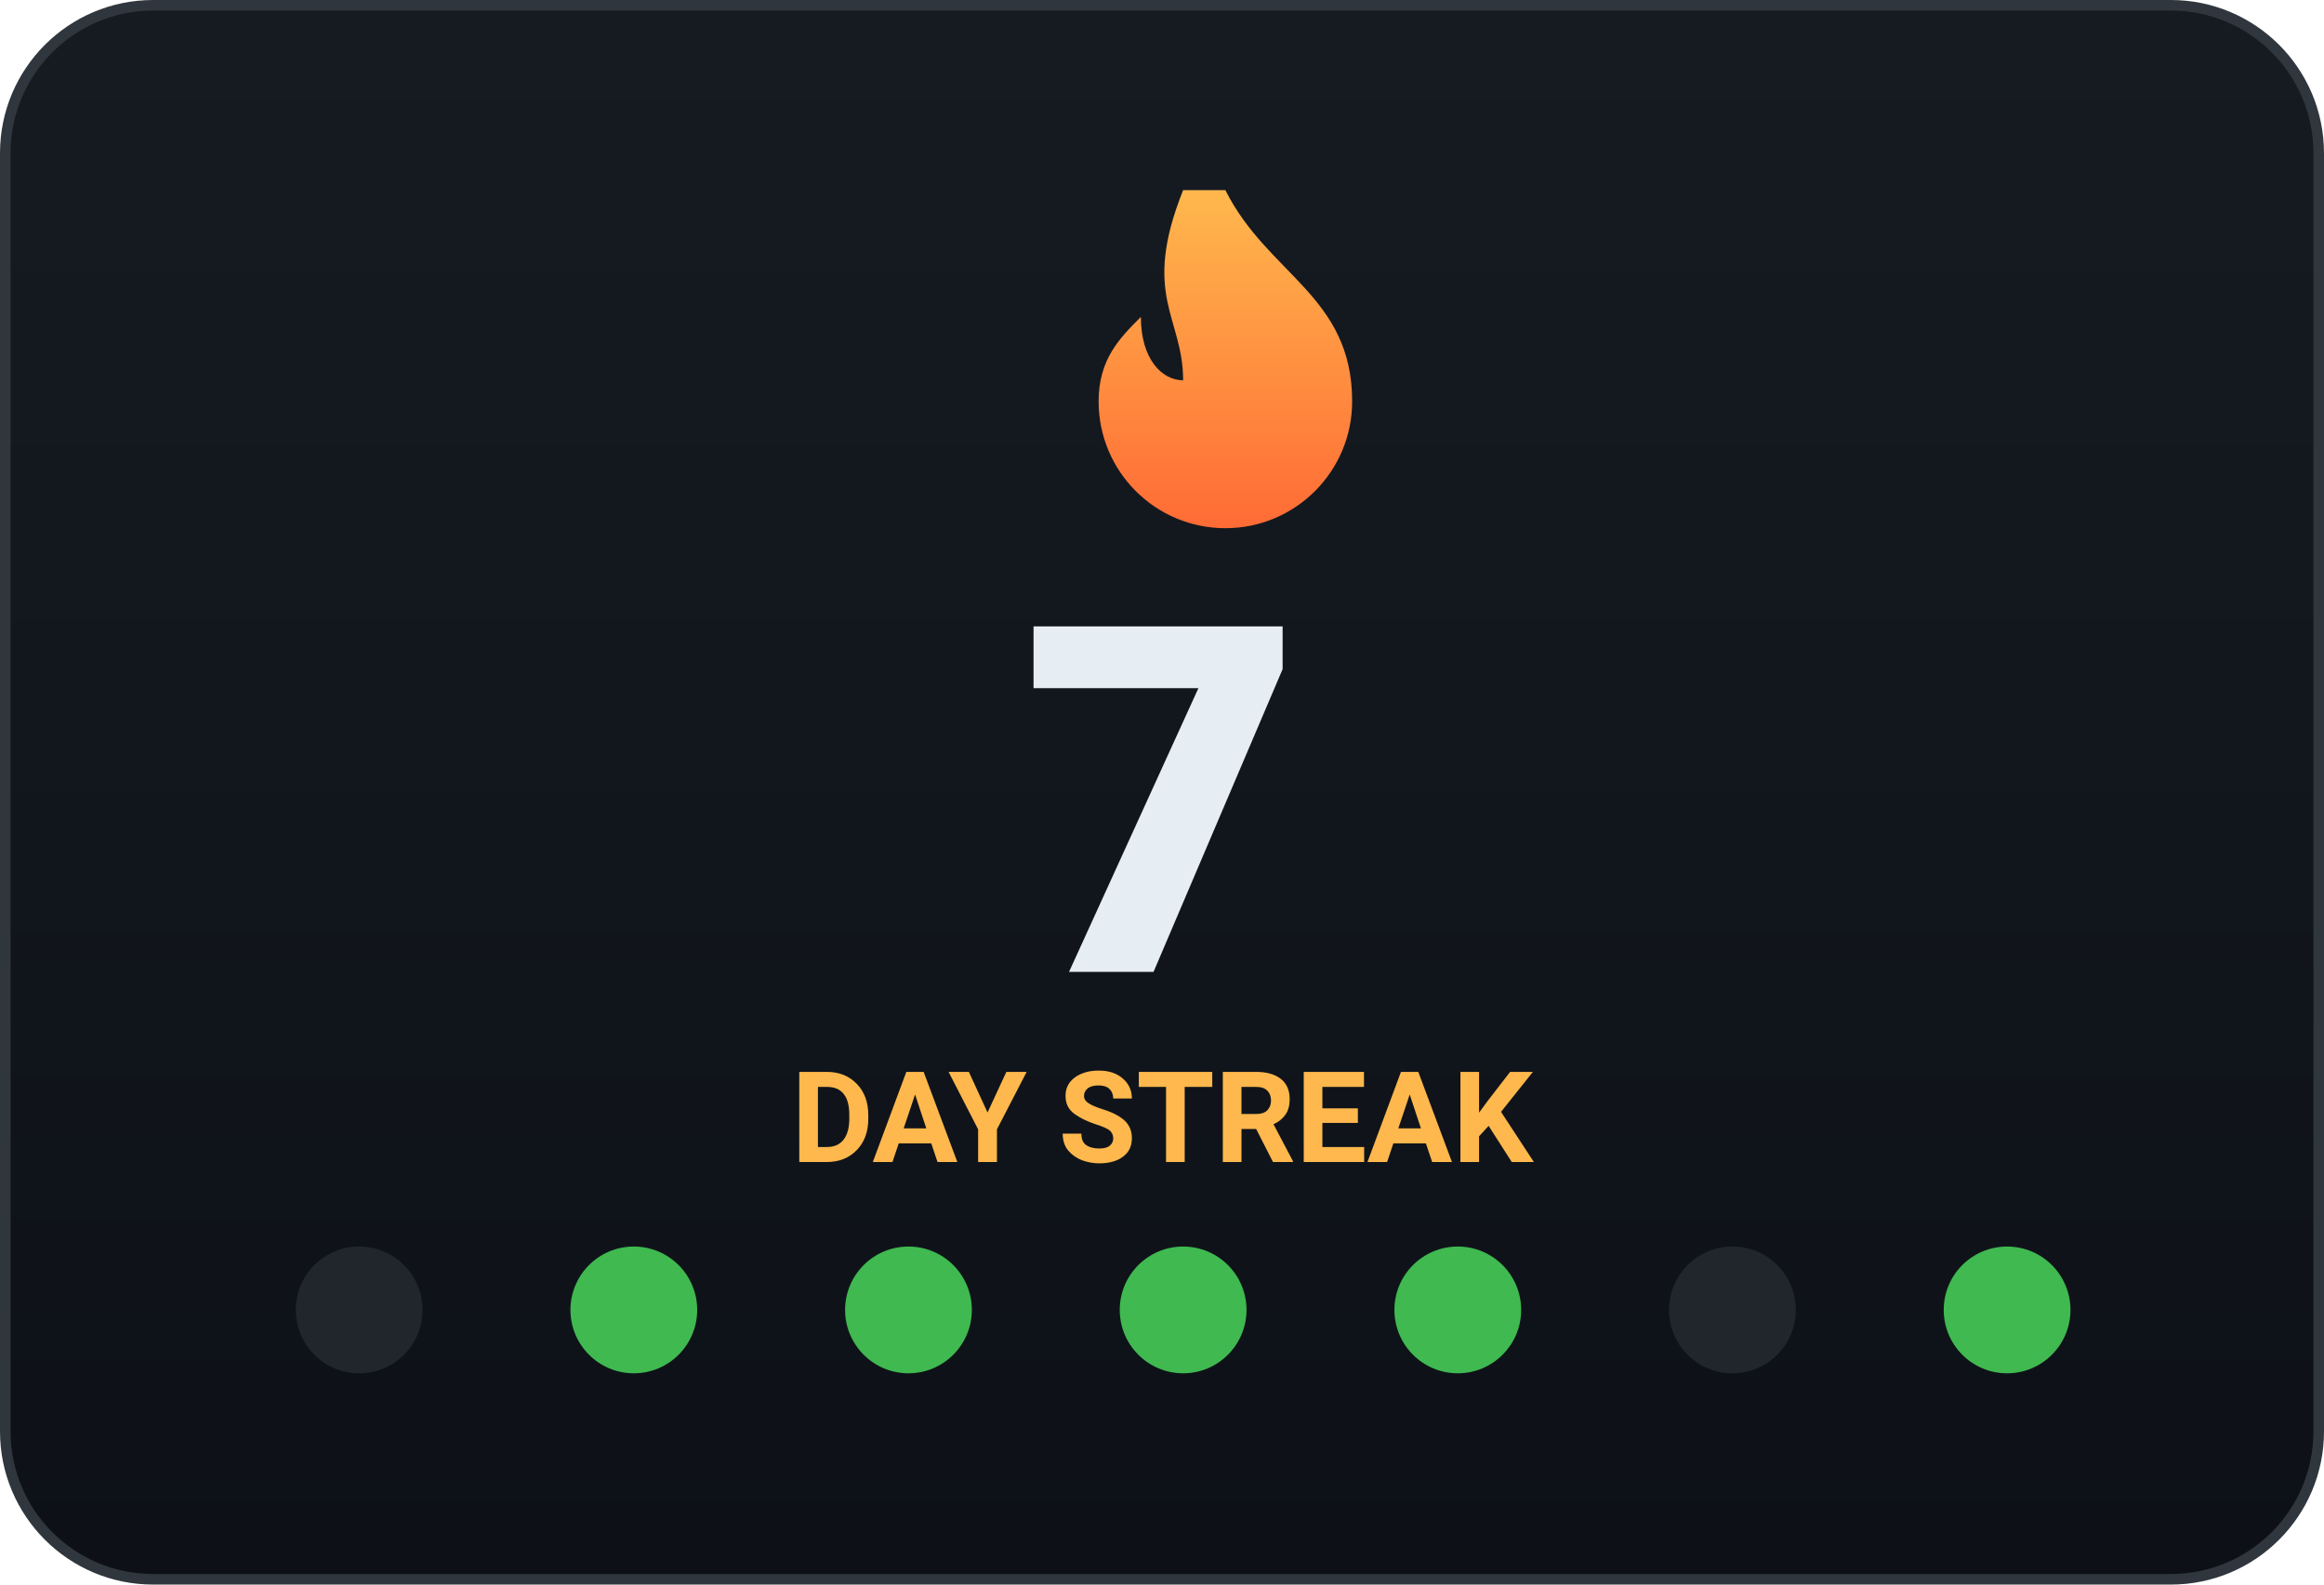
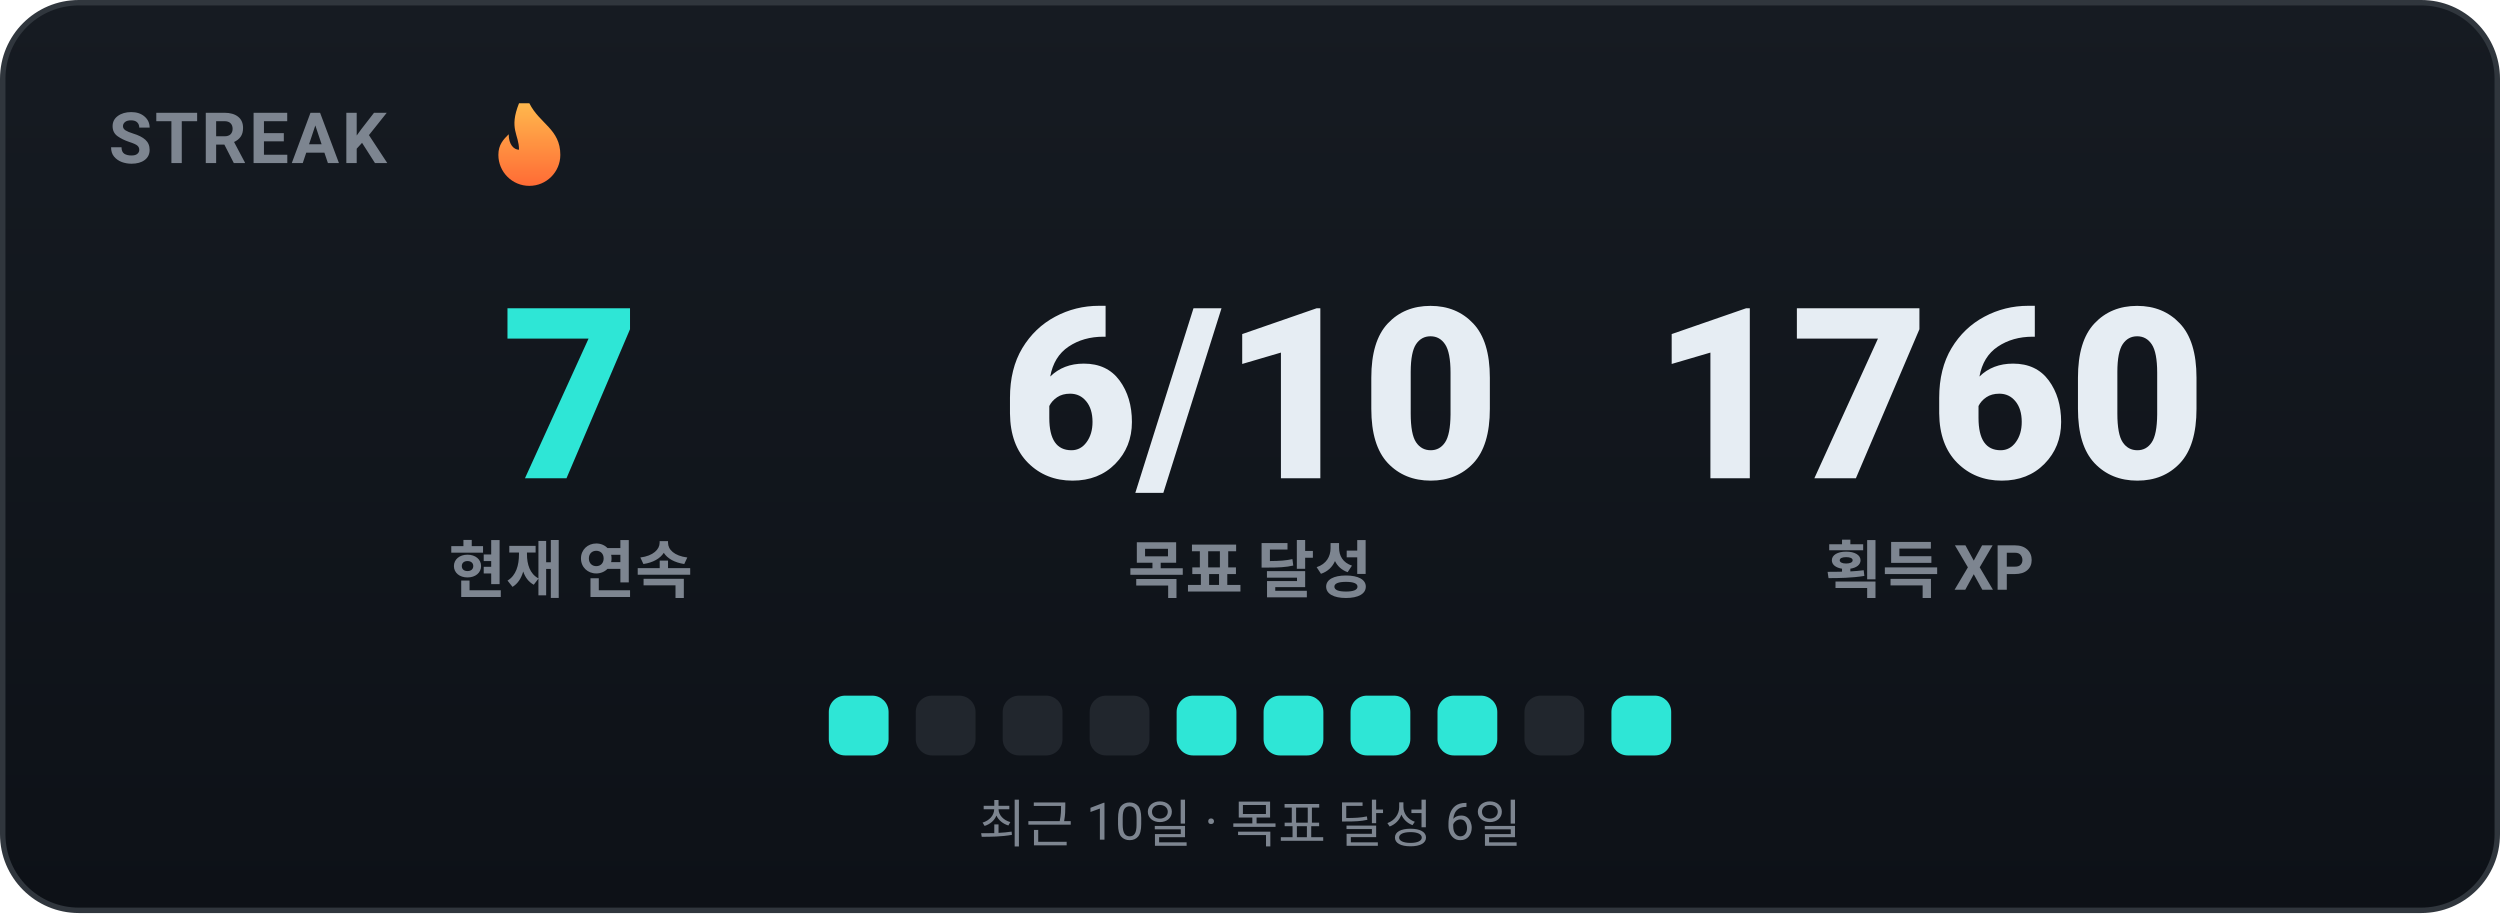
- <svg xmlns="http://www.w3.org/2000/svg" width="220" height="150" viewBox="0 0 220 150" role="img" font-family="-apple-system,BlinkMacSystemFont,'Segoe UI',Roboto,'Apple SD Gothic Neo','Malgun Gothic',sans-serif">
+ <svg xmlns="http://www.w3.org/2000/svg" width="460" height="168" viewBox="0 0 460 168" role="img" font-family="-apple-system,BlinkMacSystemFont,'Segoe UI',Roboto,'Apple SD Gothic Neo','Malgun Gothic',sans-serif">
  <defs>
    <linearGradient id="bgg" x1="0" y1="0" x2="0" y2="1">
      <stop offset="0" stop-color="#161b22" />
      <stop offset="1" stop-color="#0d1117" />
    </linearGradient>
    <linearGradient id="flame" x1="0" y1="0" x2="0" y2="1">
      <stop offset="0" stop-color="#ffb84d" />
      <stop offset="1" stop-color="#ff6b35" />
    </linearGradient>
  </defs>
-   <rect x="0.5" y="0.5" width="219" height="149" rx="14" fill="url(#bgg)" stroke="#30363d" />
-   <path transform="translate(92 18) scale(2)" fill="url(#flame)" d="M12 0c2 4 6 5 6 10a6 6 0 1 1-12 0c0-2 1-3 2-4 0 2 1 3 2 3 0-3-2-4 0-9z" />
-   <text x="110" y="92" text-anchor="middle" font-size="46" font-weight="800" fill="#e6edf3">7</text>
-   <text x="110" y="110" text-anchor="middle" font-size="12" font-weight="600" fill="#ffb84d">DAY STREAK</text>
-   <circle cx="34" cy="124" r="6" fill="#21262d" />
-   <circle cx="60" cy="124" r="6" fill="#3fb950" />
-   <circle cx="86" cy="124" r="6" fill="#3fb950" />
-   <circle cx="112" cy="124" r="6" fill="#3fb950" />
-   <circle cx="138" cy="124" r="6" fill="#3fb950" />
-   <circle cx="164" cy="124" r="6" fill="#21262d" />
-   <circle cx="190" cy="124" r="6" fill="#3fb950" />
+   <rect x="0.5" y="0.5" width="459" height="167" rx="14" fill="url(#bgg)" stroke="#30363d" />
+   <text x="20" y="30" font-family="-apple-system,BlinkMacSystemFont,'Segoe UI',Roboto,'Apple SD Gothic Neo','Malgun Gothic',sans-serif" font-size="13" font-weight="700" fill="#7d8590" letter-spacing="0.5">STREAK</text>
+   <path transform="translate(86 19) scale(0.95)" fill="url(#flame)" d="M12 0c2 4 6 5 6 10a6 6 0 1 1-12 0c0-2 1-3 2-4 0 2 1 3 2 3 0-3-2-4 0-9z" />
+   <text x="105" y="88" text-anchor="middle" font-size="44" font-weight="800" fill="#2ee6d6">7</text>
+   <text x="105" y="109" text-anchor="middle" font-size="11.5" font-weight="600" fill="#7d8590">현재 연속</text>
+   <text x="230" y="88" text-anchor="middle" font-size="44" font-weight="800" fill="#e6edf3">6/10</text>
+   <text x="230" y="109" text-anchor="middle" font-size="11.5" font-weight="600" fill="#7d8590">목표 달성</text>
+   <text x="355" y="88" text-anchor="middle" font-size="44" font-weight="800" fill="#e6edf3">1760</text>
+   <text x="355" y="109" text-anchor="middle" font-size="11.5" font-weight="600" fill="#7d8590">획득 XP</text>
+   <rect x="152.5" y="128" width="11" height="11" rx="3" fill="#2ee6d6" />
+   <rect x="168.5" y="128" width="11" height="11" rx="3" fill="#21262d" />
+   <rect x="184.5" y="128" width="11" height="11" rx="3" fill="#21262d" />
+   <rect x="200.5" y="128" width="11" height="11" rx="3" fill="#21262d" />
+   <rect x="216.5" y="128" width="11" height="11" rx="3" fill="#2ee6d6" />
+   <rect x="232.5" y="128" width="11" height="11" rx="3" fill="#2ee6d6" />
+   <rect x="248.5" y="128" width="11" height="11" rx="3" fill="#2ee6d6" />
+   <rect x="264.5" y="128" width="11" height="11" rx="3" fill="#2ee6d6" />
+   <rect x="280.5" y="128" width="11" height="11" rx="3" fill="#21262d" />
+   <rect x="296.5" y="128" width="11" height="11" rx="3" fill="#2ee6d6" />
+   <text x="230" y="155" text-anchor="middle" font-size="9.5" fill="#7d8590">최근 10일 · 목표 달성 6일</text>
</svg>
